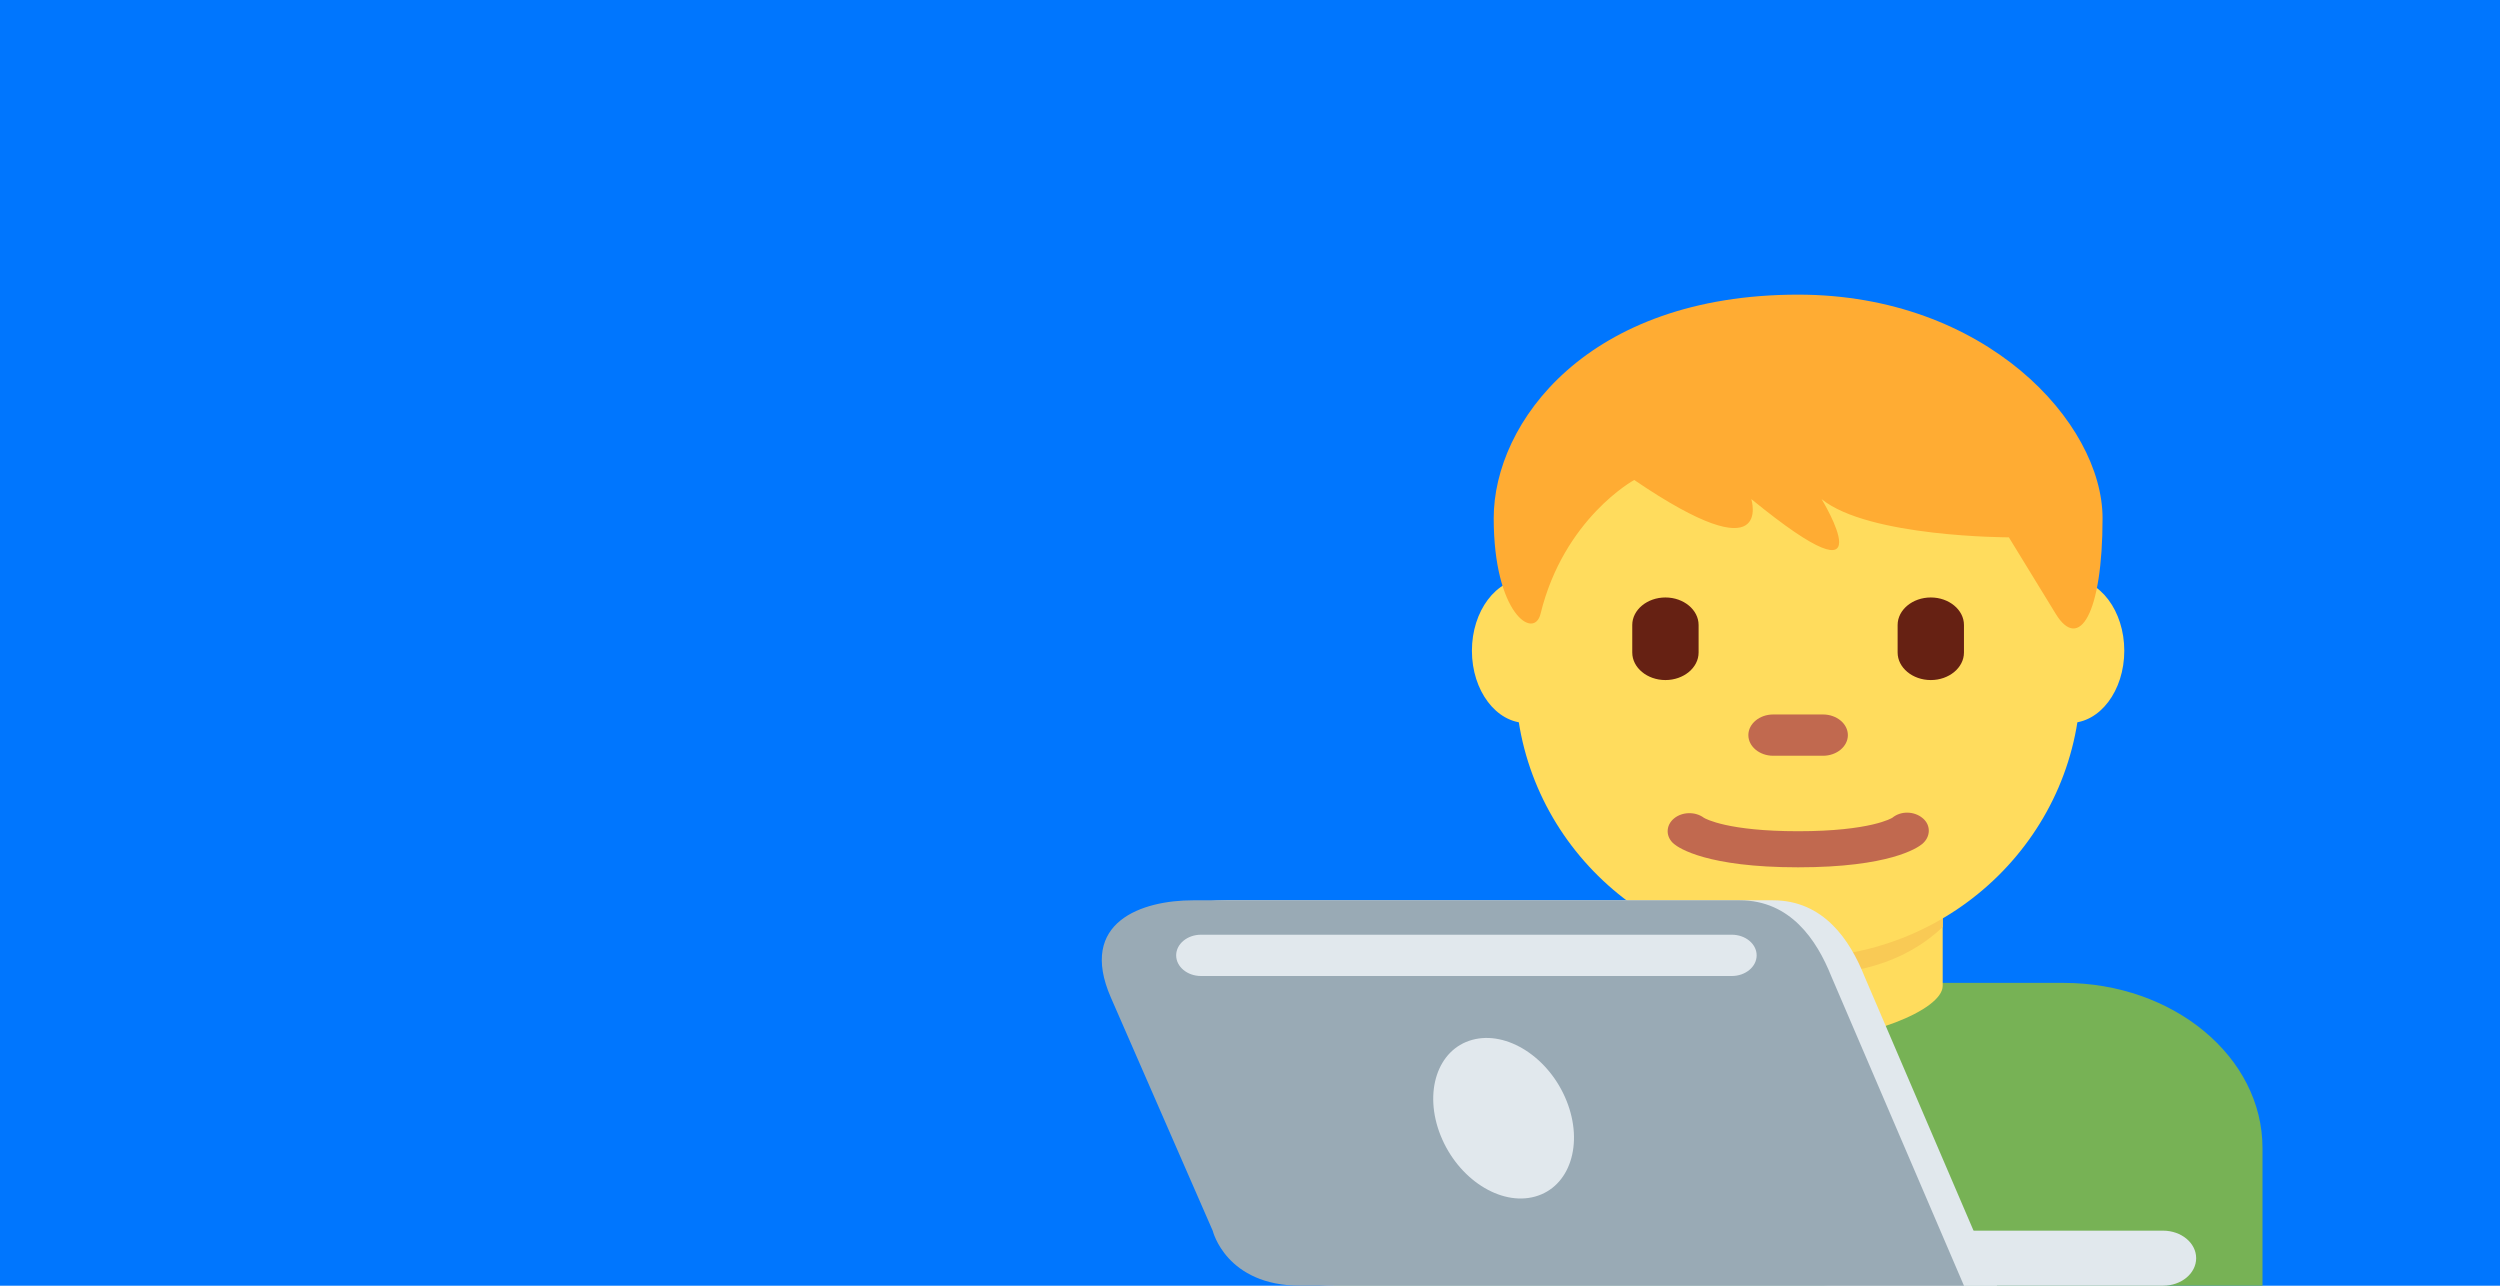
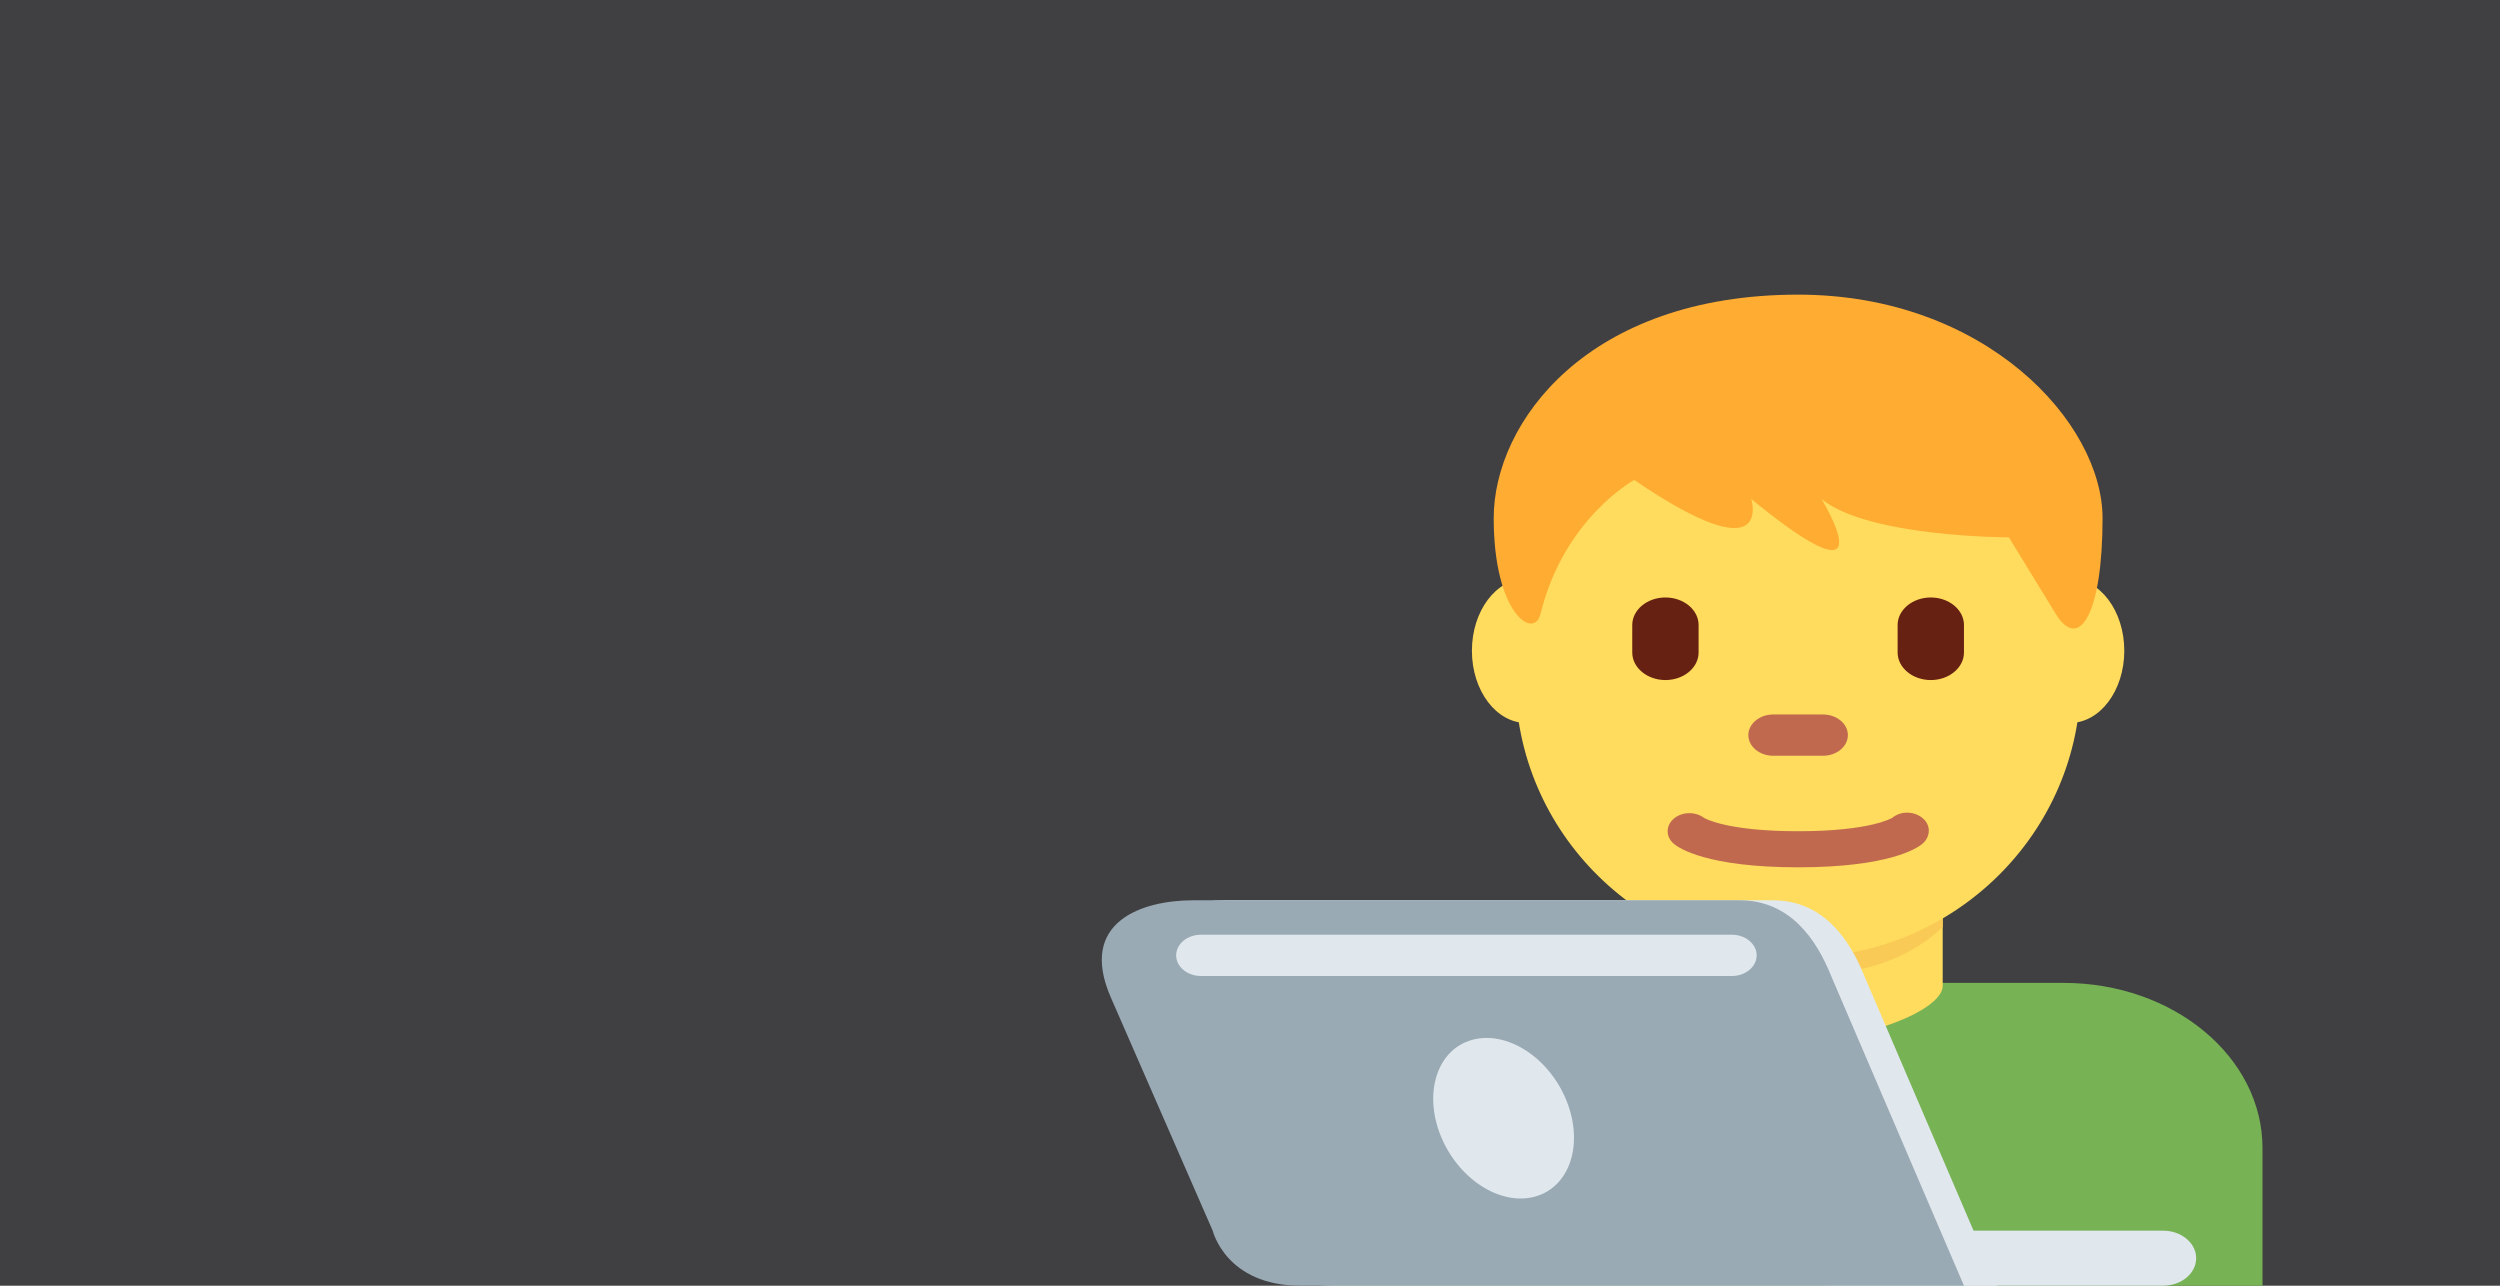
<svg xmlns="http://www.w3.org/2000/svg" width="1400" height="720" viewBox="0 0 1400 720" fill="none">
-   <rect width="1400" height="720" fill="#0076FE" />
+   <rect width="1400" height="720" fill="#404042" />
  <path d="M1267 720V642.917C1267 591.826 1217.11 550.417 1155.55 550.417H858.339C796.798 550.417 746.886 591.826 746.886 642.917V720H1267Z" fill="#77B255" />
  <path d="M925.953 552.051C925.953 565.833 969.791 582.776 1006.94 582.776C1044.09 582.776 1087.91 565.833 1087.91 552.066V493.221H925.935L925.953 552.051Z" fill="#FFDC5D" />
  <path d="M925.805 519.167C948.393 540.35 976.404 546.085 1006.87 546.085C1037.31 546.085 1065.31 540.334 1087.91 519.167V465.348H925.786L925.805 519.167Z" fill="#F9CA55" />
  <path d="M885.161 364.43C885.161 386.753 871.527 404.852 854.716 404.852C837.905 404.852 824.271 386.753 824.271 364.43C824.271 342.107 837.905 323.992 854.716 323.992C871.527 323.977 885.161 342.091 885.161 364.43ZM1189.6 364.43C1189.6 386.753 1175.98 404.852 1159.15 404.852C1142.34 404.852 1128.7 386.753 1128.7 364.43C1128.7 342.107 1142.32 323.992 1159.15 323.992C1175.98 323.977 1189.6 342.091 1189.6 364.43Z" fill="#FFDC5D" />
  <path d="M848.624 380.217C848.624 294.053 919.508 224.185 1006.94 224.185C1094.38 224.185 1165.24 294.053 1165.24 380.217C1165.24 466.38 1094.38 536.249 1006.94 536.249C919.526 536.233 848.624 466.38 848.624 380.217Z" fill="#FFDC5D" />
  <path d="M1006.94 485.697C955.785 485.697 940.07 474.829 937.451 472.624C932.696 468.677 932.696 462.28 937.451 458.333C942.058 454.51 949.451 454.402 954.206 457.978C955.172 458.549 967.599 465.486 1006.94 465.486C1047.81 465.486 1059.62 458.009 1059.73 457.932C1064.49 454.001 1071.94 454.186 1076.69 458.163C1081.45 462.11 1081.19 468.693 1076.43 472.624C1073.81 474.829 1058.1 485.697 1006.94 485.697Z" fill="#C1694F" />
  <path d="M1006.94 165C1111.86 165 1177.43 236.657 1177.43 290.199C1177.43 343.741 1164.31 365.17 1151.2 343.741L1124.97 300.913C1124.97 300.913 1046.3 300.913 1020.08 279.484C1020.08 279.484 1059.42 343.741 980.733 279.484C980.733 279.484 993.847 322.327 915.161 268.785C915.161 268.785 875.818 290.199 862.704 343.741C859.063 358.603 836.475 343.741 836.475 290.199C836.457 236.657 888.914 165 1006.94 165Z" fill="#FFAC33" />
  <path d="M932.641 380.833C922.424 380.833 914.065 373.896 914.065 365.417V350C914.065 341.521 922.424 334.583 932.641 334.583C942.857 334.583 951.216 341.521 951.216 350V365.417C951.216 373.896 942.857 380.833 932.641 380.833ZM1081.25 380.833C1071.03 380.833 1062.67 373.896 1062.67 365.417V350C1062.67 341.521 1071.03 334.583 1081.25 334.583C1091.46 334.583 1099.82 341.521 1099.82 350V365.417C1099.82 373.896 1091.46 380.833 1081.25 380.833Z" fill="#662113" />
  <path d="M1020.87 423.229H993.011C985.339 423.229 979.08 418.034 979.08 411.667C979.08 405.3 985.339 400.104 993.011 400.104H1020.87C1028.55 400.104 1034.81 405.3 1034.81 411.667C1034.81 418.034 1028.55 423.229 1020.87 423.229Z" fill="#C1694F" />
  <path d="M1229.85 704.583C1229.85 713.109 1221.55 720 1211.27 720H1025.52C1015.25 720 1006.94 713.109 1006.94 704.583C1006.94 696.058 1015.25 689.167 1025.52 689.167H1211.27C1221.55 689.167 1229.85 696.058 1229.85 704.583Z" fill="#E1E8ED" />
  <path d="M992.825 504.167H686.682C658.373 504.167 622.076 516.053 640.652 558.603L697.716 689.259C697.734 689.259 705.09 720 746.885 720H1118.4L1044.09 546.717C1035.96 526.336 1021.15 504.167 992.825 504.167Z" fill="#E1E8ED" />
  <path d="M974.25 504.167H668.107C639.798 504.167 603.501 516.053 622.077 558.603L679.141 689.259C679.159 689.259 686.515 720 728.31 720H1099.82L1025.52 546.717C1017.38 526.336 1002.58 504.167 974.25 504.167Z" fill="#99AAB5" />
  <path d="M877.267 616.446C887.001 640.681 879.106 664.7 859.639 670.081C840.172 675.477 816.507 660.199 806.773 635.964C797.04 611.729 804.934 587.71 824.401 582.329C843.868 576.949 867.552 592.211 877.267 616.446ZM969.792 546.563H672.584C664.893 546.563 658.652 541.383 658.652 535C658.652 528.618 664.893 523.438 672.584 523.438H969.792C977.482 523.438 983.723 528.618 983.723 535C983.723 541.383 977.482 546.563 969.792 546.563Z" fill="#E1E8ED" />
</svg>
